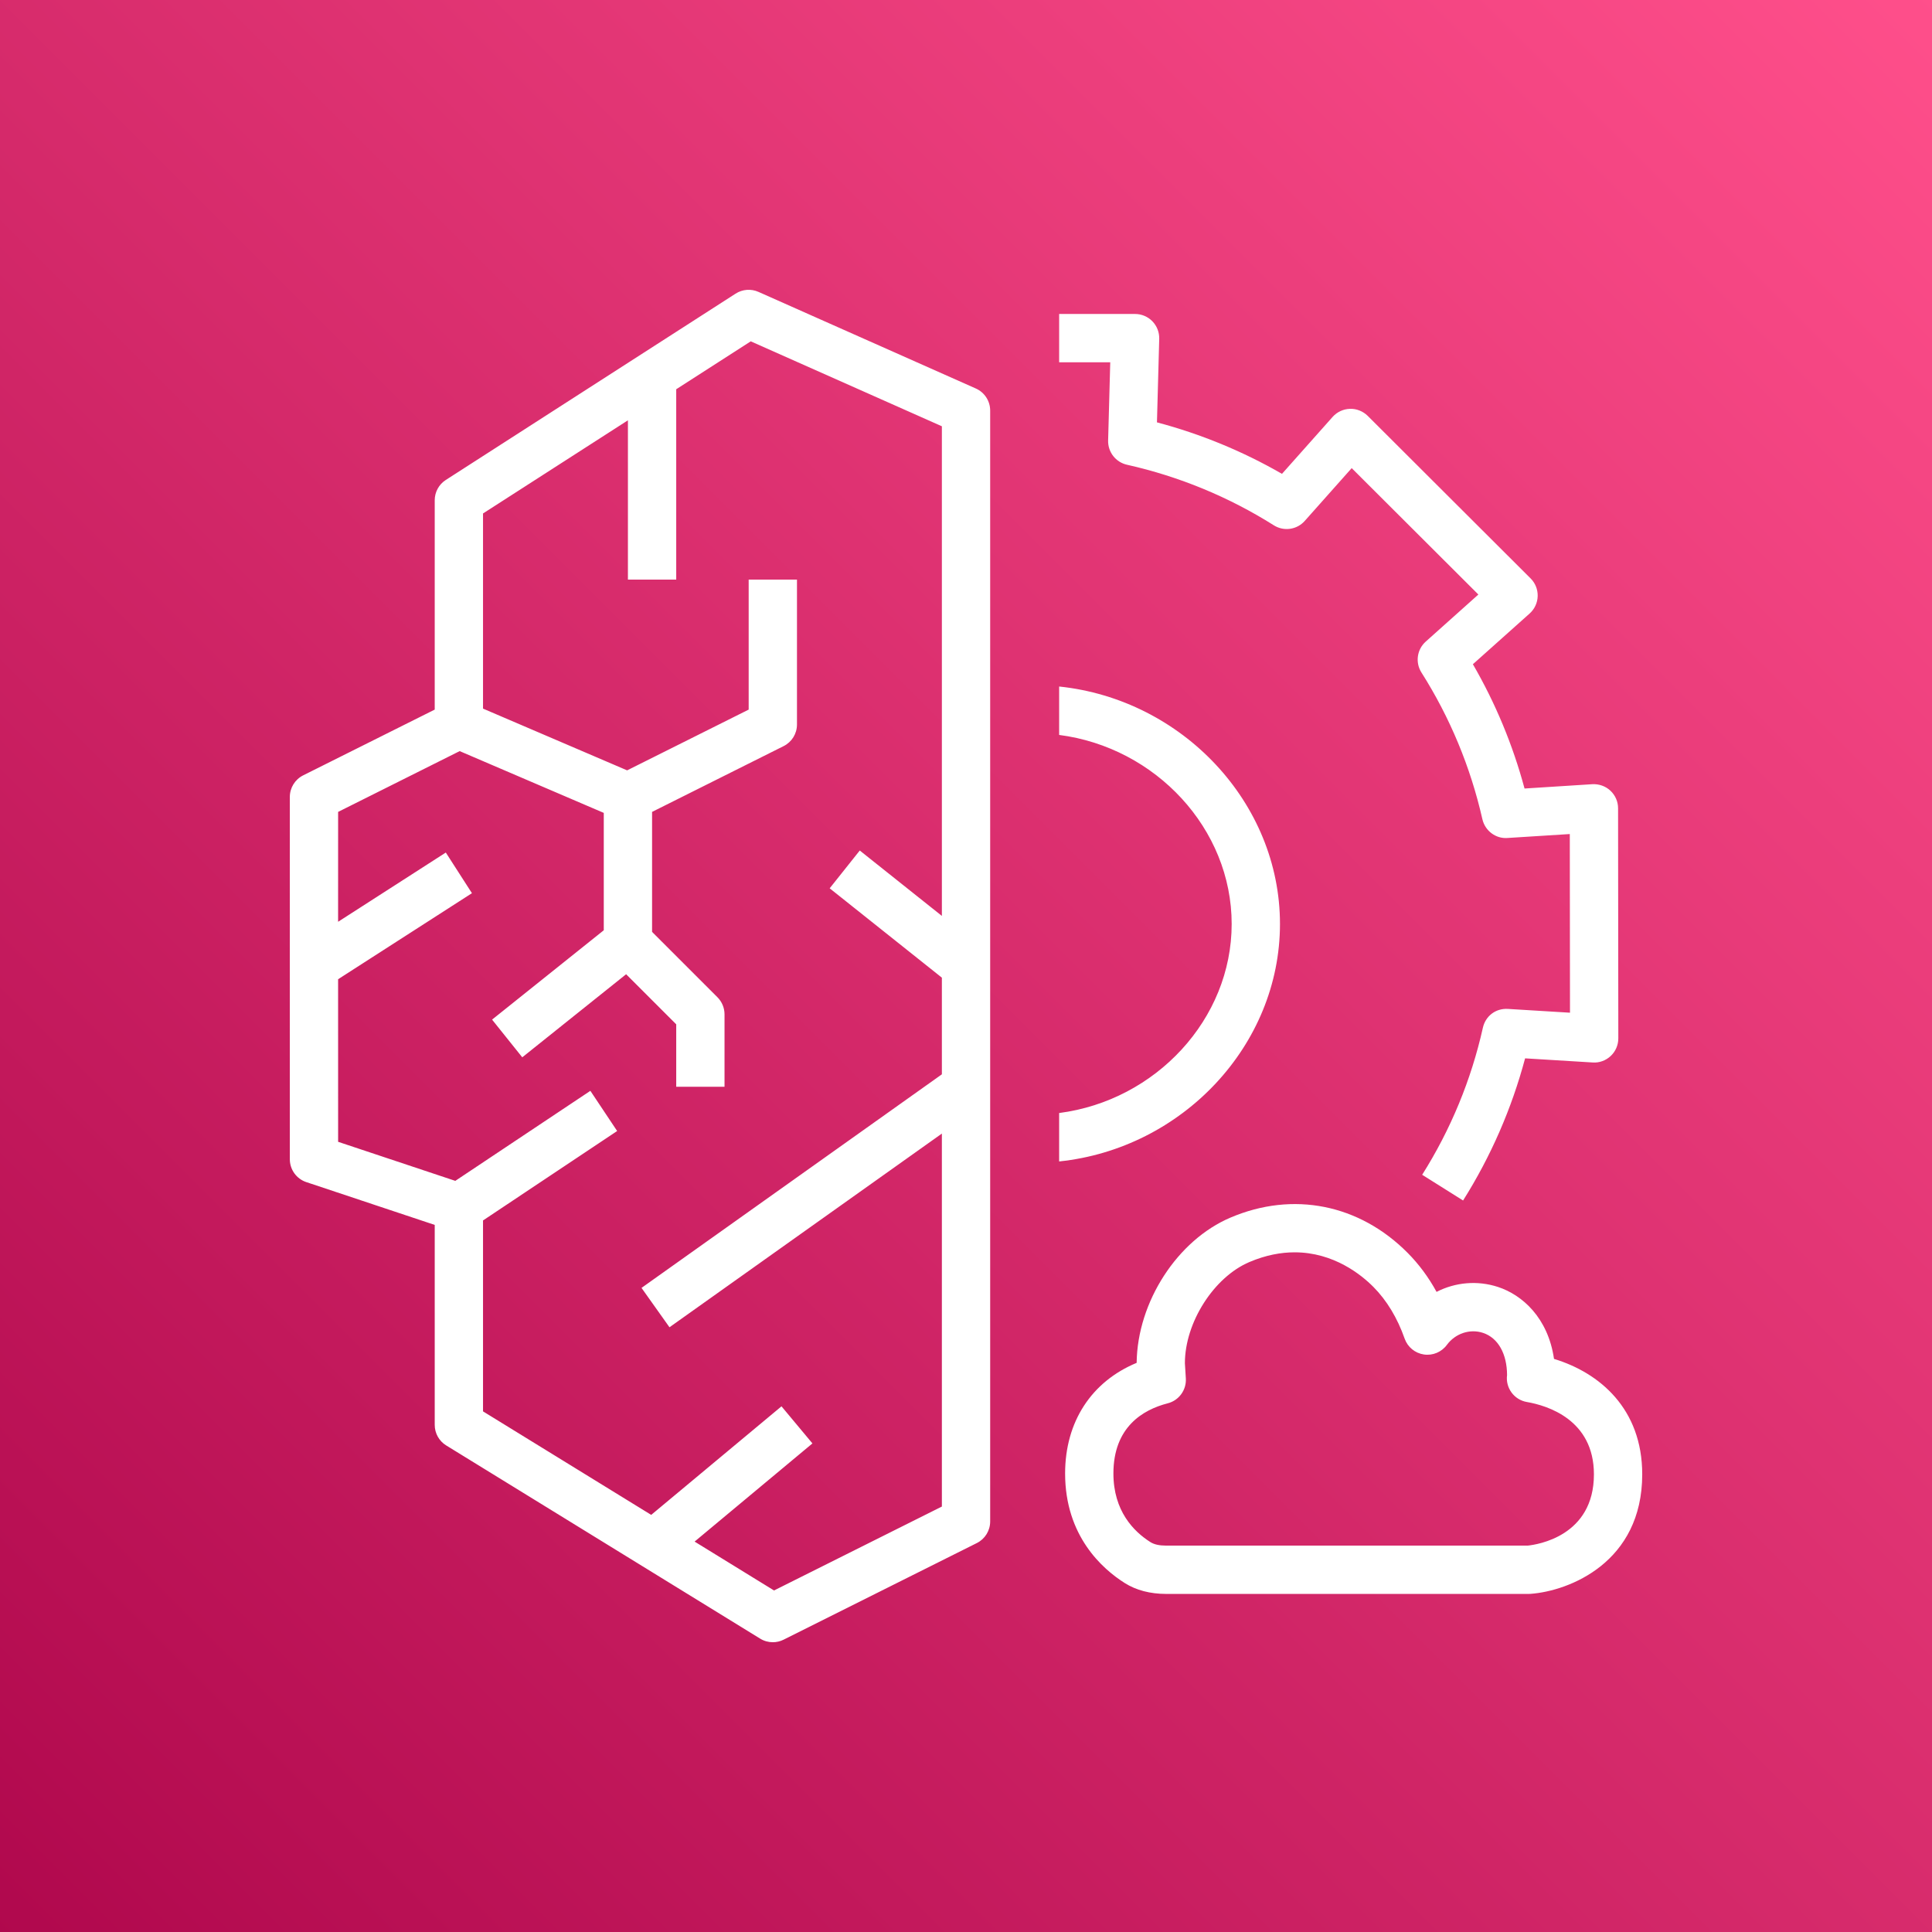
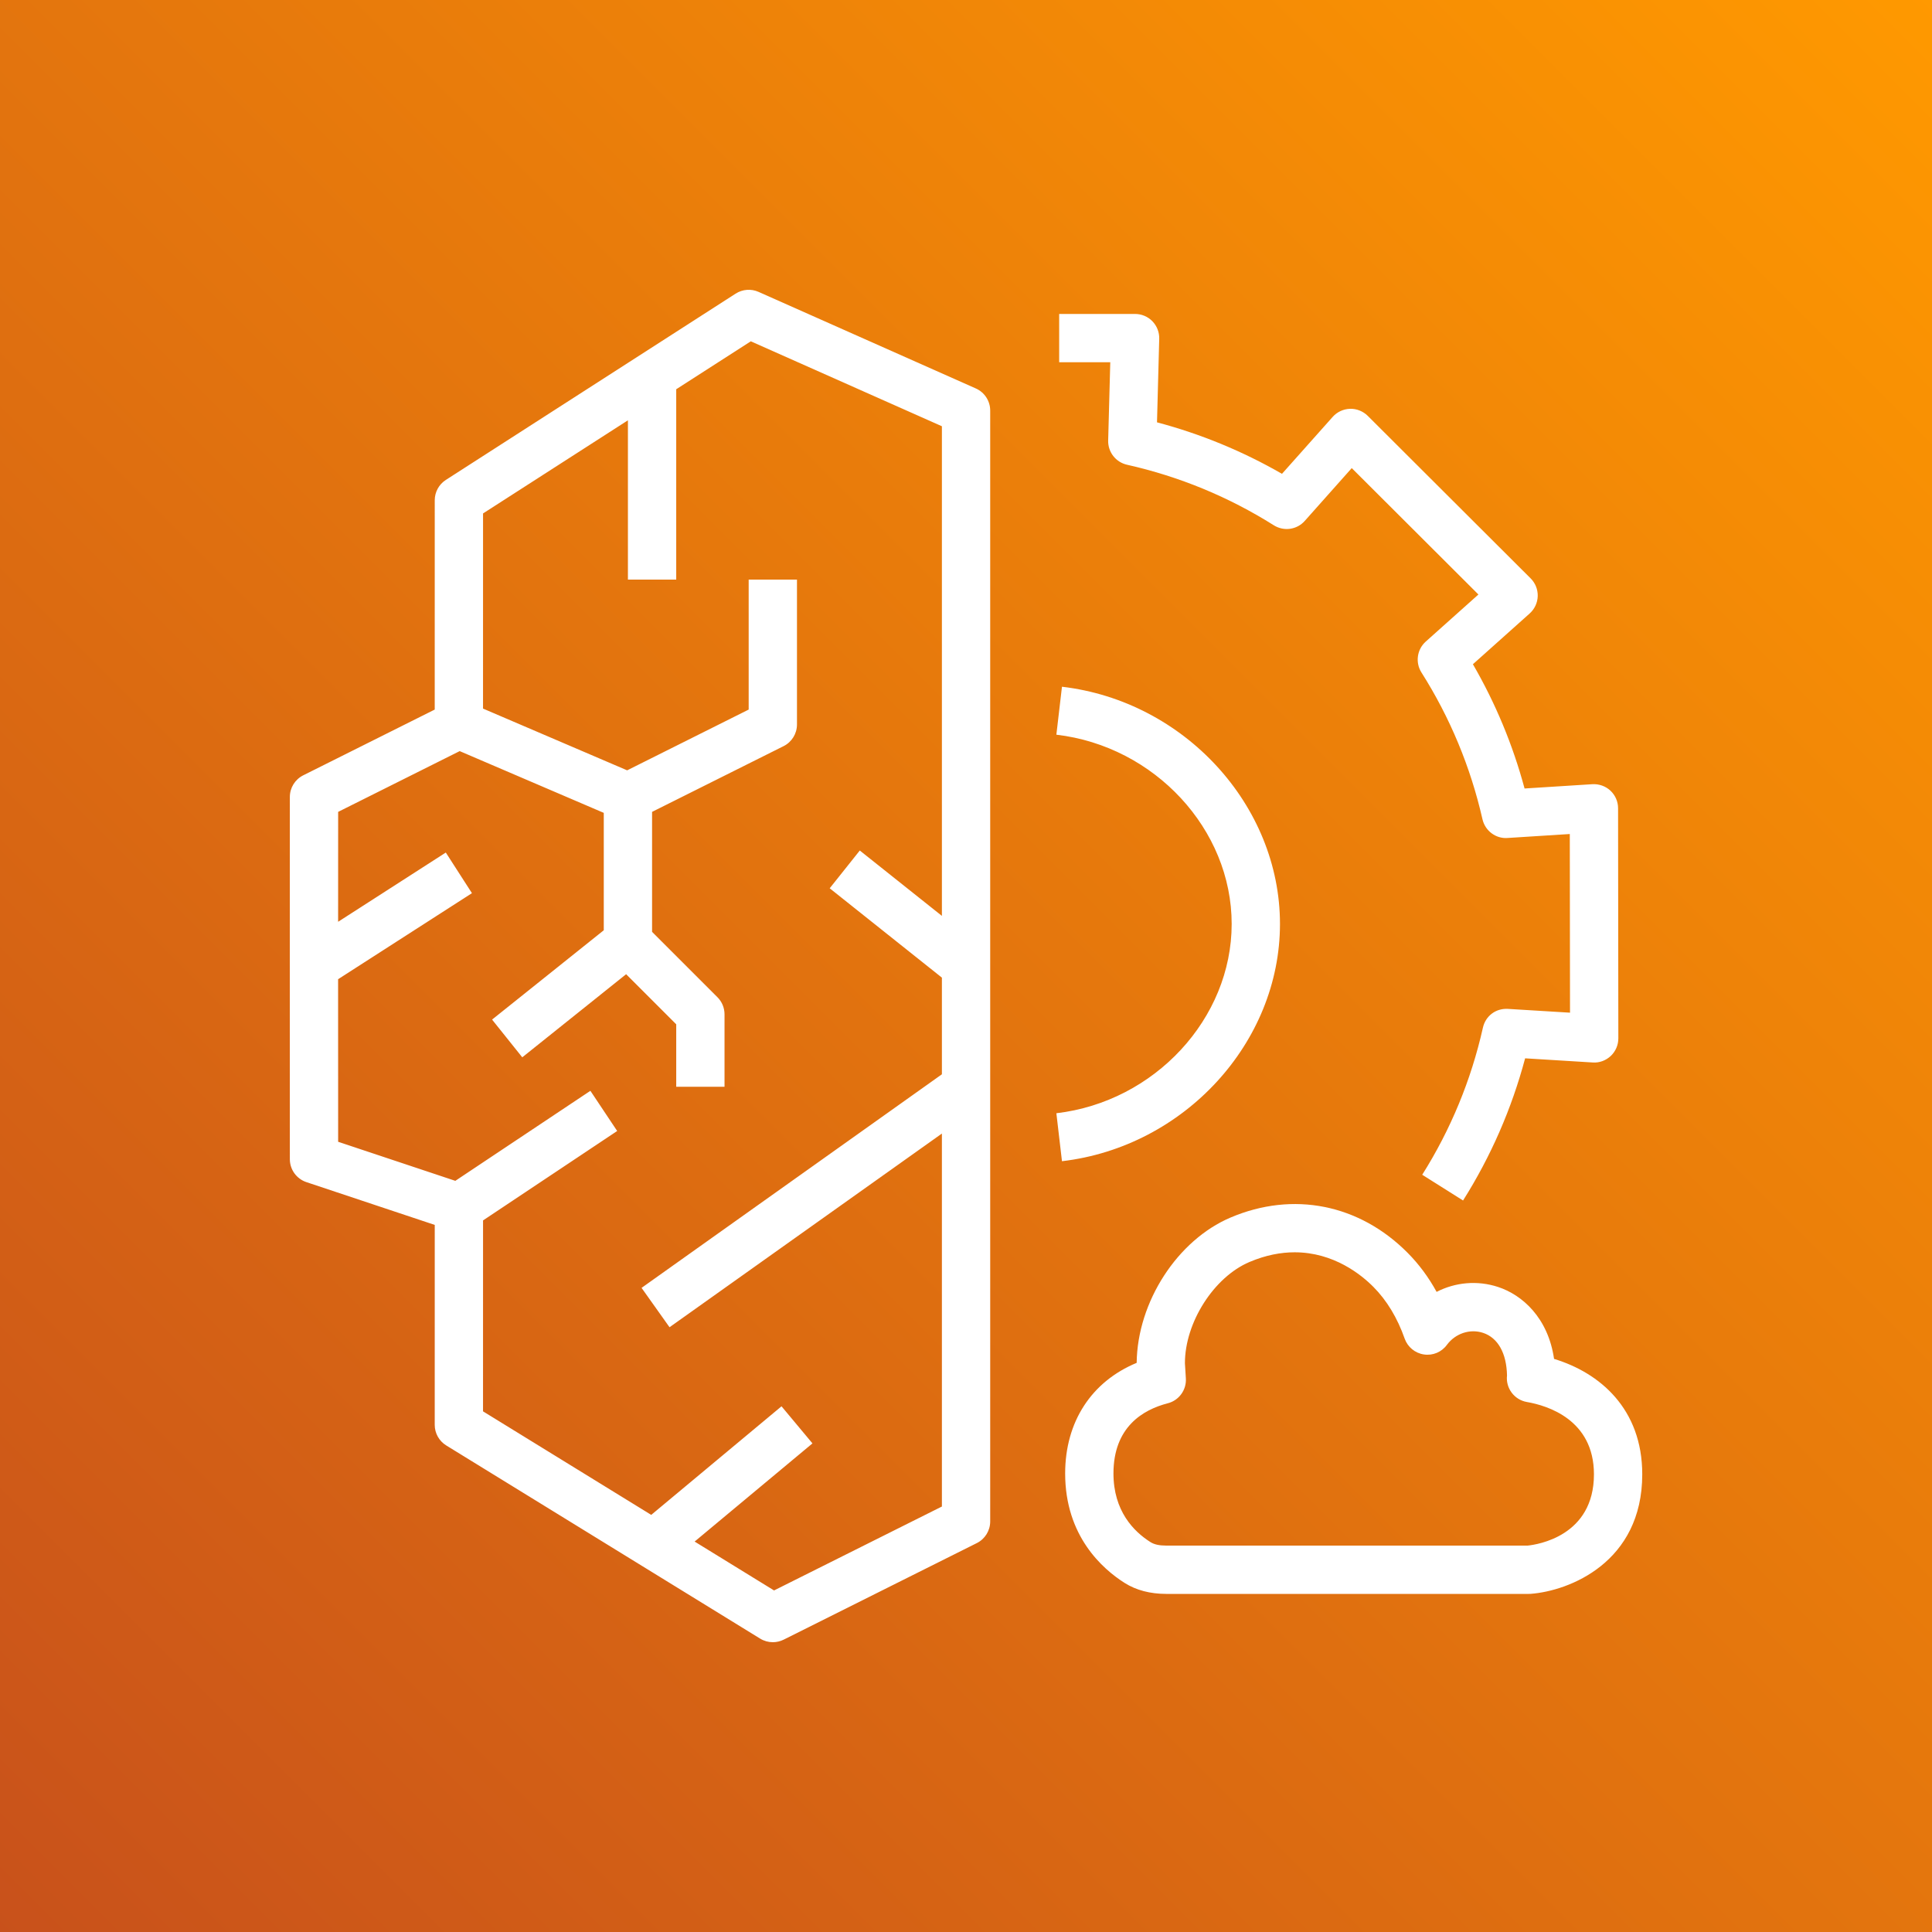
<svg xmlns="http://www.w3.org/2000/svg" width="80px" height="80px" viewBox="0 0 80 80" version="1.1">
  <defs>
    <linearGradient x1="0%" y1="100%" x2="100%" y2="0%" id="linearGradient-1">
-       <stop stop-color="#B0084D" offset="0%" />
-       <stop stop-color="#FF4F8B" offset="100%" />
+       <stop stop-color="#C8511B" offset="0%" />
+       <stop stop-color="#FF9900" offset="100%" />
    </linearGradient>
  </defs>
  <g id="Icon-Architecture/64/Arch_AWS-Compute-Optimizer_64" stroke="none" stroke-width="1" fill="none" fill-rule="evenodd">
-     <g id="Icon-Architecture-BG/64/Management-Governance" fill="url(#linearGradient-1)">
-       <rect id="Rectangle" x="0" y="0" width="80" height="80" />
+     <g id="Rectangle" fill="url(#linearGradient-1)">
+       <rect x="0" y="0" width="80" height="80" />
    </g>
-     <path d="M43.857,48.093 L43.857,46.088 C47.857,45.571 51.001,42.201 51.001,38.26 C51.001,34.319 47.857,30.949 43.857,30.432 L43.857,28.427 C48.955,28.959 53.001,33.235 53.001,38.26 C53.001,43.285 48.955,47.561 43.857,48.093 L43.857,48.093 Z M32.051,65.858 L28.762,63.834 L33.641,59.769 L32.36,58.233 L26.965,62.728 L20.001,58.442 L20.001,50.536 L25.555,46.833 L24.446,45.169 L18.853,48.897 L14.001,47.28 L14,40.548 L19.542,36.985 L18.46,35.302 L14,38.169 L14.001,33.619 L19.034,31.102 L25.001,33.66 L25.001,38.52 L20.376,42.22 L21.626,43.781 L25.926,40.341 L28.001,42.415 L28.001,45.001 L30.001,45.001 L30.001,42.001 C30.001,41.736 29.895,41.481 29.708,41.294 L27.001,38.587 L27.001,33.619 L32.448,30.895 C32.787,30.726 33.001,30.38 33.001,30.001 L33.001,24.001 L31.001,24.001 L31.001,29.383 L25.968,31.899 L20.001,29.342 L20.001,21.261 L26.001,17.404 L26.001,24.001 L28.001,24.001 L28.001,16.118 L31.087,14.134 L39.001,17.651 L39.001,37.926 L35.601,35.218 L34.355,36.783 L39.001,40.483 L39.001,44.485 L26.564,53.329 L27.722,54.959 L39.001,46.939 L39.001,62.383 L32.051,65.858 Z M40.407,16.087 L31.407,12.087 C31.099,11.949 30.743,11.977 30.46,12.159 L18.46,19.874 C18.173,20.058 18.001,20.375 18.001,20.715 L18.001,29.383 L12.553,32.106 C12.214,32.276 12.001,32.622 12.001,33.001 L12,39.689 L12.001,48.001 C12.001,48.431 12.276,48.813 12.684,48.949 L18.001,50.721 L18.001,59.001 C18.001,59.348 18.18,59.67 18.476,59.852 L31.476,67.852 C31.636,67.951 31.818,68.001 32.001,68.001 C32.154,68.001 32.306,67.966 32.448,67.895 L40.448,63.895 C40.787,63.726 41.001,63.38 41.001,63.001 L41.001,17.001 C41.001,16.606 40.768,16.247 40.407,16.087 L40.407,16.087 Z M45.973,15.001 L43.857,15.001 L43.857,13.001 L47.001,13.001 C47.27,13.001 47.529,13.11 47.717,13.303 C47.906,13.497 48.007,13.758 48.001,14.028 L47.907,17.489 C49.721,17.97 51.457,18.684 53.084,19.621 L55.181,17.263 C55.364,17.058 55.624,16.937 55.899,16.929 C56.164,16.918 56.44,17.027 56.634,17.22 L63.378,23.95 C63.574,24.144 63.679,24.41 63.672,24.685 C63.665,24.96 63.544,25.22 63.339,25.404 L60.989,27.504 C61.925,29.12 62.642,30.844 63.128,32.651 L65.937,32.472 C66.21,32.458 66.483,32.552 66.684,32.741 C66.886,32.93 67.001,33.193 67.001,33.469 L67.011,42.996 C67.011,43.272 66.898,43.536 66.697,43.725 C66.496,43.914 66.223,44.016 65.95,43.995 L63.151,43.824 C62.596,45.904 61.735,47.88 60.583,49.71 L58.889,48.645 C60.073,46.766 60.919,44.718 61.403,42.556 C61.51,42.077 61.928,41.746 62.44,41.777 L65.01,41.934 L65.002,34.536 L62.422,34.699 C61.938,34.737 61.493,34.402 61.383,33.923 C60.892,31.76 60.043,29.716 58.859,27.847 C58.597,27.434 58.672,26.893 59.037,26.567 L61.216,24.618 L55.971,19.384 L54.026,21.571 C53.702,21.936 53.159,22.013 52.747,21.752 C50.873,20.572 48.827,19.729 46.667,19.244 C46.2,19.14 45.873,18.72 45.885,18.242 L45.973,15.001 Z M63.256,64.001 L48.29,64.001 C48.004,64 47.792,63.953 47.639,63.857 C46.939,63.415 46.104,62.563 46.104,61.014 C46.104,59.09 47.328,58.371 48.354,58.108 C48.817,57.989 49.131,57.558 49.103,57.08 L49.064,56.448 C49.064,54.763 50.262,52.884 51.735,52.258 C52.413,51.97 53.04,51.856 53.607,51.856 C55.225,51.856 56.369,52.785 56.868,53.287 C57.423,53.847 57.86,54.568 58.163,55.429 C58.286,55.779 58.592,56.031 58.959,56.086 C59.323,56.141 59.692,55.988 59.911,55.69 C60.263,55.213 60.866,55.013 61.407,55.191 C62.039,55.399 62.401,56.067 62.404,56.938 C62.334,57.47 62.696,57.963 63.225,58.054 C64.06,58.198 66.001,58.778 66.001,61.049 C66.001,63.609 63.661,63.959 63.256,64.001 L63.256,64.001 Z M64.348,56.269 C64.102,54.57 63.037,53.621 62.031,53.291 C61.172,53.009 60.257,53.097 59.485,53.494 C59.152,52.886 58.751,52.345 58.286,51.877 C56.285,49.863 53.543,49.315 50.954,50.417 C48.757,51.349 47.096,53.902 47.066,56.433 C45.196,57.209 44.104,58.871 44.104,61.014 C44.104,63.604 45.65,64.967 46.571,65.549 C47.045,65.848 47.623,66 48.289,66.001 L63.302,66.001 C63.327,66.001 63.351,66 63.376,65.998 C64.975,65.881 68.001,64.697 68.001,61.049 C68.001,58.328 66.232,56.841 64.348,56.269 L64.348,56.269 Z" id="AWS-Compute-Optimizer_Icon_64_Squid" fill="#FFFFFF" />
+     <g id="Icon-Service/64/AWS-Compute-Optimizer_64" transform="translate(8, 8)" fill="#FFFFFF">
+       <path d="M35.974,40.083 L35.742,38.097 C39.813,37.62 43.001,34.177 43.001,30.259 C43.001,26.342 39.813,22.899 35.742,22.422 L35.974,20.436 C41.036,21.029 45.001,25.344 45.001,30.259 C45.001,35.175 41.036,39.49 35.974,40.083 L35.974,40.083 Z M24.052,57.857 L20.763,55.833 L25.642,51.768 L24.361,50.232 L18.966,54.728 L12.001,50.441 L12.002,42.535 L17.556,38.832 L16.447,37.168 L10.854,40.896 L6.002,39.279 L6,32.547 L11.542,28.984 L10.46,27.302 L6.001,30.169 L6.002,25.618 L11.035,23.102 L17.001,25.659 L17.001,30.52 L12.376,34.219 L13.626,35.781 L17.927,32.34 L20.001,34.414 L20.001,37 L22.001,37 L22.001,34 C22.001,33.735 21.896,33.48 21.708,33.293 L19.001,30.586 L19.001,25.618 L24.449,22.895 C24.787,22.725 25.001,22.379 25.001,22 L25.001,16 L23.001,16 L23.001,21.382 L17.969,23.898 L12.001,21.341 L12.002,13.26 L18.001,9.404 L18.001,16 L20.001,16 L20.001,8.118 L23.089,6.133 L31.002,9.65 L31.002,29.925 L27.602,27.218 L26.356,28.782 L31.002,32.482 L31.002,36.484 L18.566,45.328 L19.724,46.958 L31.002,38.938 L31.002,54.382 L24.052,57.857 Z M32.409,8.086 L23.409,4.086 C23.101,3.949 22.745,3.977 22.461,4.159 L10.461,11.873 C10.175,12.057 10.002,12.374 10.002,12.714 L10.001,21.382 L4.555,24.105 C4.216,24.275 4.002,24.621 4.002,25 L4,31.688 L4.002,40 C4.002,40.431 4.278,40.812 4.686,40.949 L10.002,42.721 L10.001,51 C10.001,51.347 10.181,51.669 10.477,51.852 L23.477,59.852 C23.637,59.95 23.819,60 24.001,60 C24.155,60 24.307,59.965 24.449,59.895 L32.45,55.895 C32.788,55.725 33.002,55.379 33.002,55 L33.002,9 C33.002,8.605 32.77,8.247 32.409,8.086 L32.409,8.086 Z M37.974,7 L35.858,7 L35.858,5 L39.001,5 C39.271,5 39.53,5.109 39.718,5.302 C39.906,5.496 40.008,5.757 40.001,6.027 L39.909,9.488 C41.723,9.969 43.458,10.684 45.084,11.62 L47.183,9.263 C47.366,9.057 47.625,8.937 47.901,8.928 C48.164,8.917 48.442,9.026 48.636,9.22 L55.38,15.949 C55.576,16.144 55.681,16.41 55.674,16.685 C55.666,16.96 55.545,17.219 55.34,17.403 L52.99,19.504 C53.925,21.119 54.643,22.843 55.129,24.65 L57.938,24.472 C58.21,24.457 58.484,24.551 58.685,24.74 C58.887,24.929 59.001,25.192 59.001,25.469 L59.012,34.996 C59.012,35.271 58.899,35.535 58.698,35.725 C58.496,35.914 58.224,36.016 57.951,35.995 L55.152,35.823 C54.597,37.905 53.735,39.882 52.582,41.71 L50.891,40.644 C52.073,38.768 52.918,36.719 53.404,34.555 C53.511,34.076 53.929,33.746 54.441,33.776 L57.011,33.933 L57.002,26.535 L54.424,26.699 C53.939,26.736 53.495,26.402 53.386,25.923 C52.893,23.759 52.043,21.714 50.86,19.847 C50.598,19.434 50.673,18.892 51.038,18.566 L53.218,16.617 L47.973,11.383 L46.027,13.57 C45.702,13.936 45.162,14.012 44.746,13.751 C42.874,12.572 40.829,11.729 38.668,11.244 C38.202,11.139 37.874,10.719 37.887,10.241 L37.974,7 Z M55.257,56 L40.291,56 C40.005,56 39.792,55.953 39.64,55.856 C38.94,55.415 38.106,54.562 38.106,53.014 C38.106,51.089 39.328,50.371 40.355,50.107 C40.818,49.988 41.132,49.557 41.104,49.08 L41.065,48.447 C41.065,46.762 42.263,44.883 43.736,44.257 C44.414,43.969 45.04,43.855 45.609,43.855 C47.226,43.855 48.37,44.784 48.869,45.287 C49.424,45.846 49.861,46.567 50.164,47.429 C50.288,47.778 50.594,48.031 50.96,48.085 C51.33,48.141 51.694,47.987 51.912,47.689 C52.265,47.212 52.869,47.013 53.409,47.19 C54.026,47.393 54.385,48.035 54.402,48.957 C54.343,49.48 54.703,49.963 55.226,50.054 C56.061,50.198 58.002,50.777 58.002,53.048 C58.002,55.608 55.661,55.958 55.257,56 L55.257,56 Z M56.35,48.269 C56.104,46.569 55.038,45.621 54.033,45.291 C53.173,45.008 52.259,45.096 51.487,45.494 C51.153,44.885 50.751,44.344 50.287,43.877 C48.287,41.862 45.546,41.314 42.954,42.416 C40.758,43.349 39.097,45.901 39.067,48.433 C37.198,49.208 36.106,50.87 36.106,53.014 C36.106,55.604 37.651,56.966 38.572,57.548 C39.046,57.847 39.624,57.999 40.29,58 L55.303,58 C55.328,58 55.352,57.999 55.376,57.998 C56.976,57.88 60.002,56.696 60.002,53.048 C60.002,50.327 58.234,48.84 56.35,48.269 L56.35,48.269 Z" id="Fill-1" />
+     </g>
  </g>
</svg>
